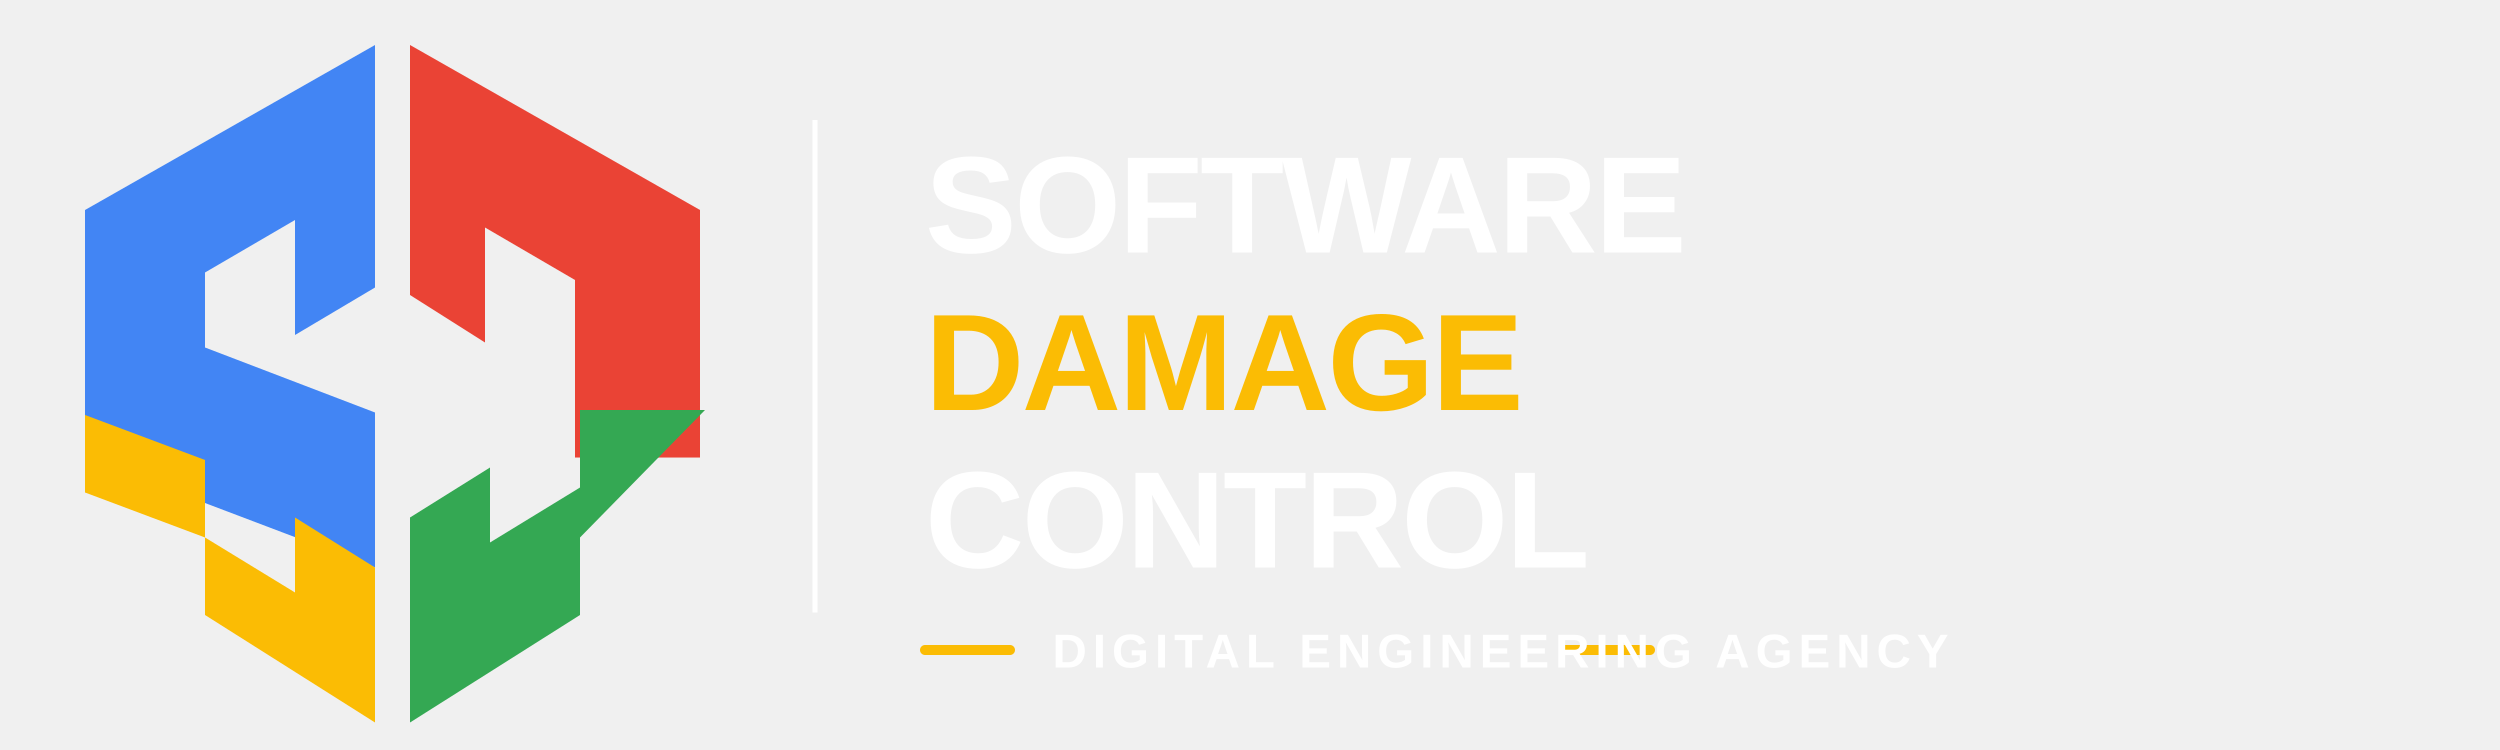
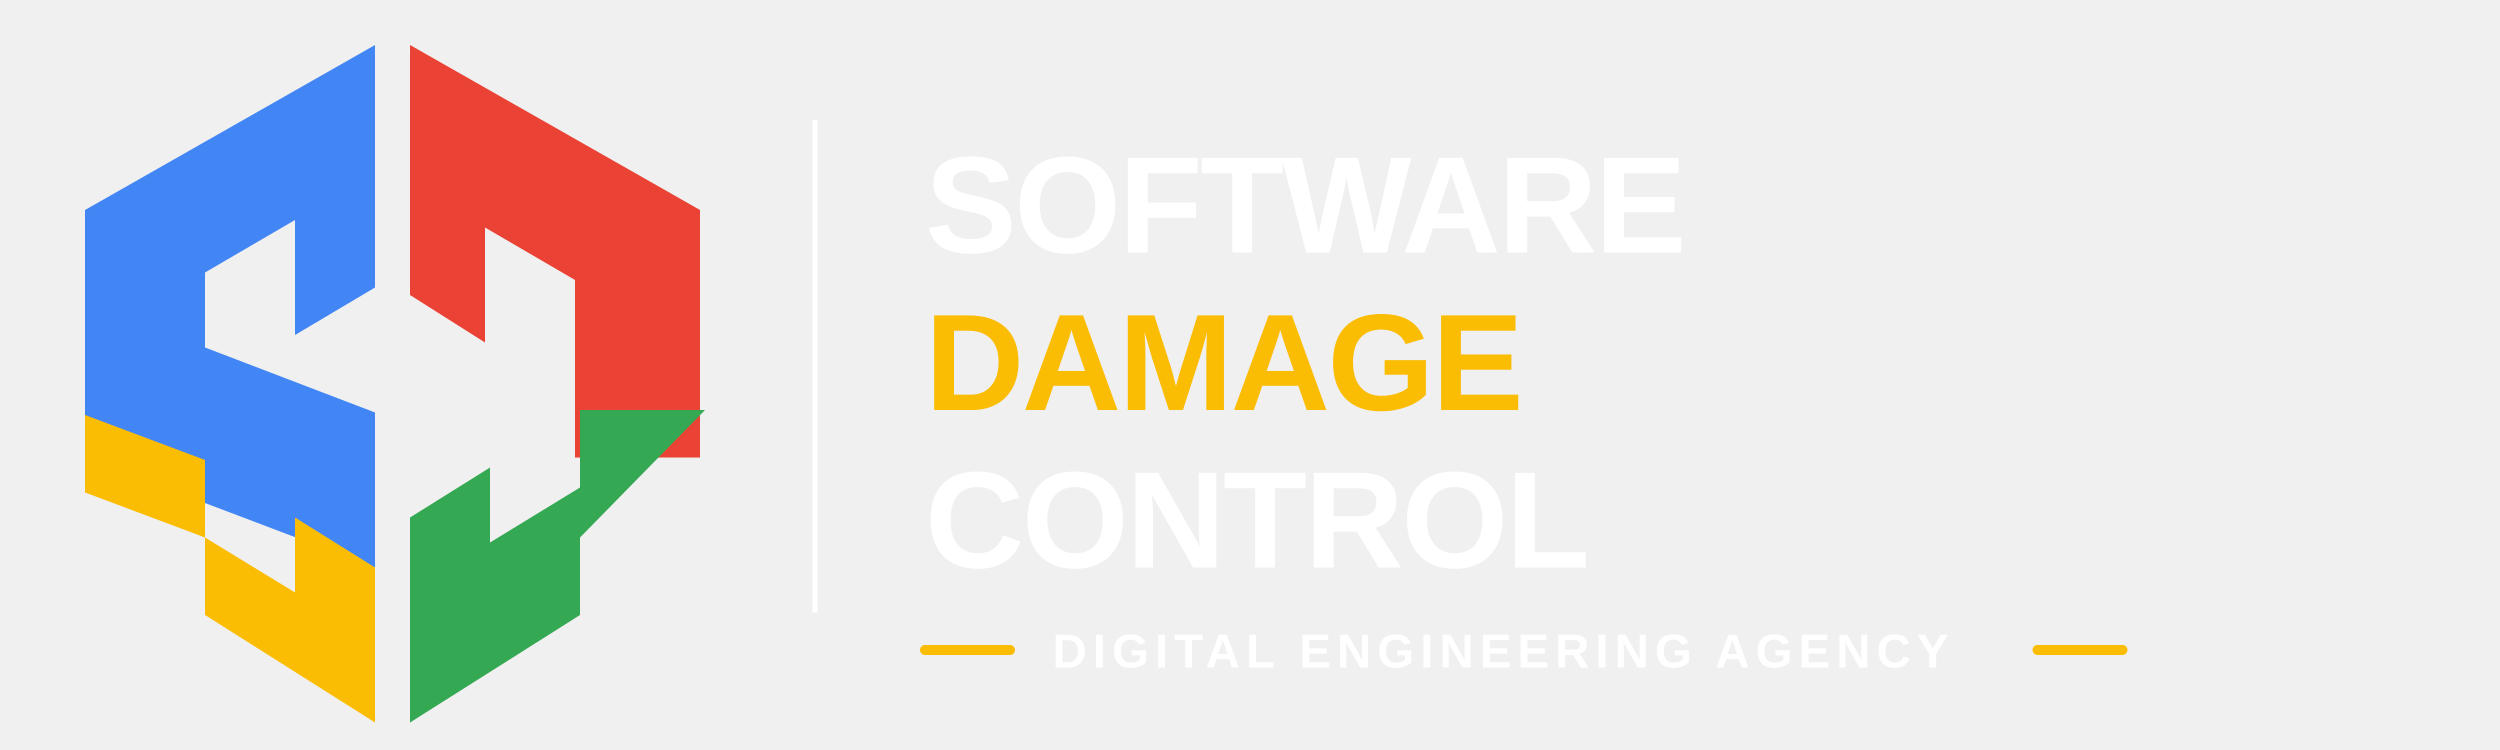
<svg xmlns="http://www.w3.org/2000/svg" viewBox="0 0 1000 300" role="img" aria-labelledby="title desc">
  <g>
    <g id="sdc-shield">
      <path d="M150 18 34 84v99l116 44v-62l-68-26v-30l36-21v46l32-19z" fill="#4285F4" />
      <path d="m164 18 116 66v99h-50v-71l-36-21v46l-30-19z" fill="#EA4335" />
      <path d="m34 197 48 18v31l68 43v-62l-32-20v30l-36-22v-31l-48-18z" fill="#FBBC04" />
      <path d="m164 207 32-20v30l36-22v-31h50l-50 51v31l-68 43z" fill="#34A853" />
    </g>
  </g>
  <path d="M326 48V245" stroke="#FFFFFF" stroke-width="2" />
  <g font-family="Manrope,Arial,Helvetica,sans-serif" font-weight="800" font-size="55" letter-spacing="-1">
    <text x="370" y="101" fill="#FFFFFF">SOFTWARE</text>
    <text x="370" y="164" fill="#FBBC04">DAMAGE</text>
    <text x="370" y="227" fill="#FFFFFF">CONTROL</text>
  </g>
-   <path d="M370 260h34m222 0h34" stroke="#FBBC04" stroke-width="4" stroke-linecap="round" />
+   <path d="M370 260h34 M815 260h34" stroke="#FBBC04" stroke-width="4" stroke-linecap="round" />
  <text x="421" y="267" fill="#FFFFFF" font-family="Manrope,Arial,Helvetica,sans-serif" font-size="19" font-weight="700" letter-spacing="2.4">DIGITAL ENGINEERING AGENCY</text>
</svg>
